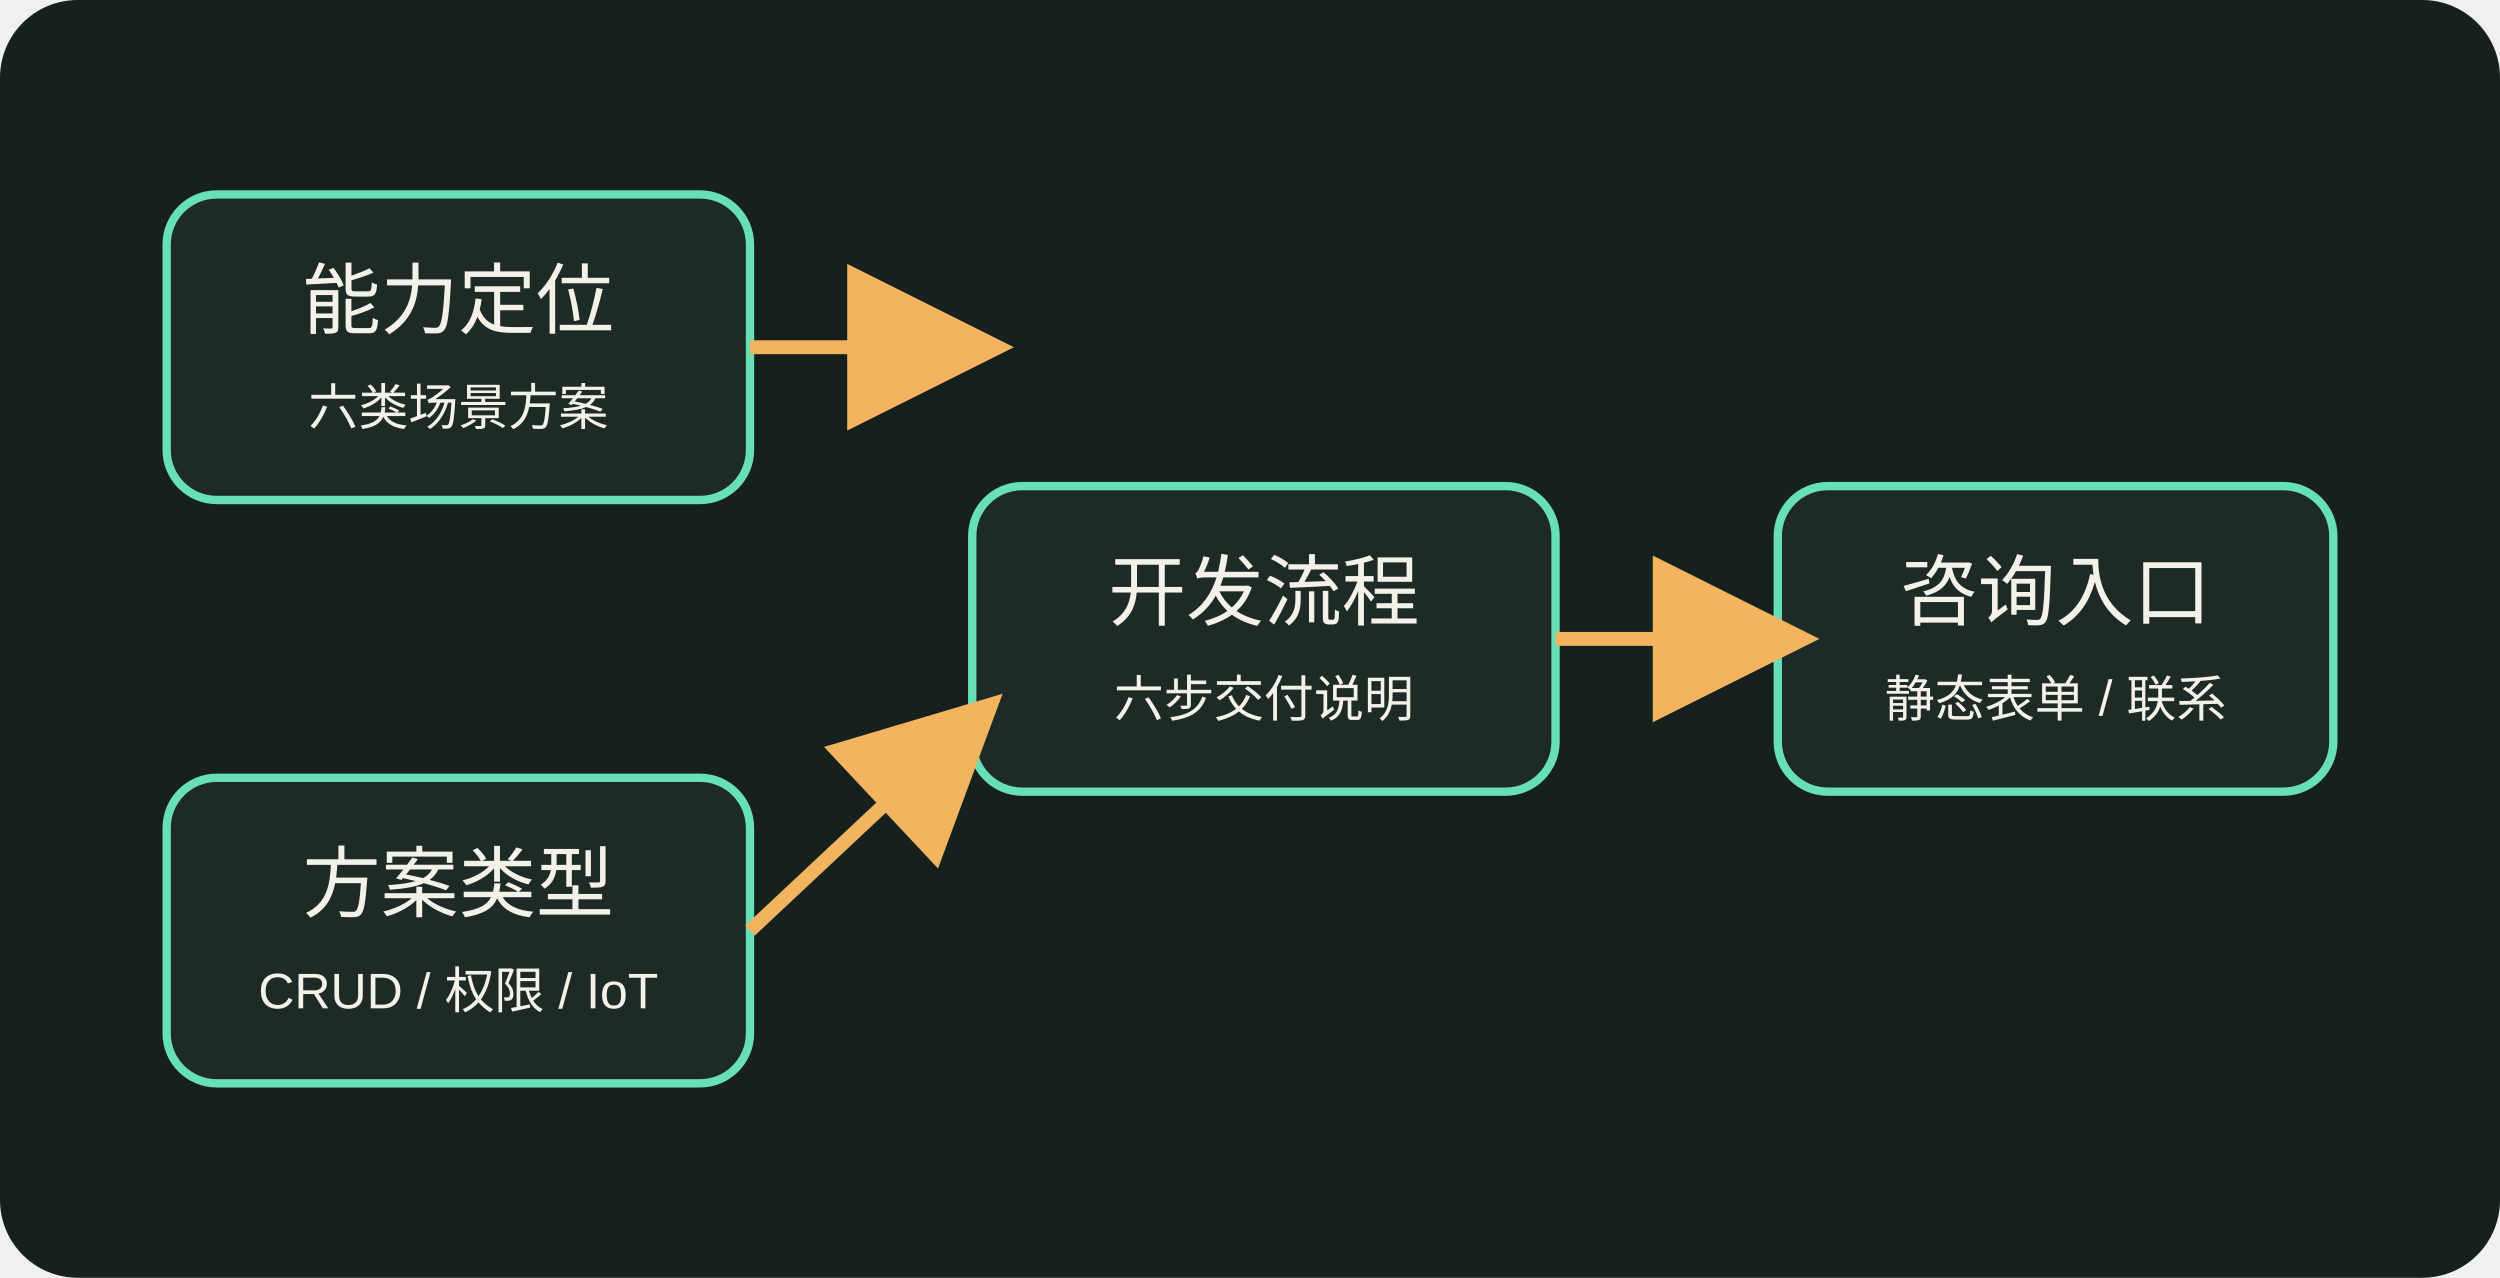
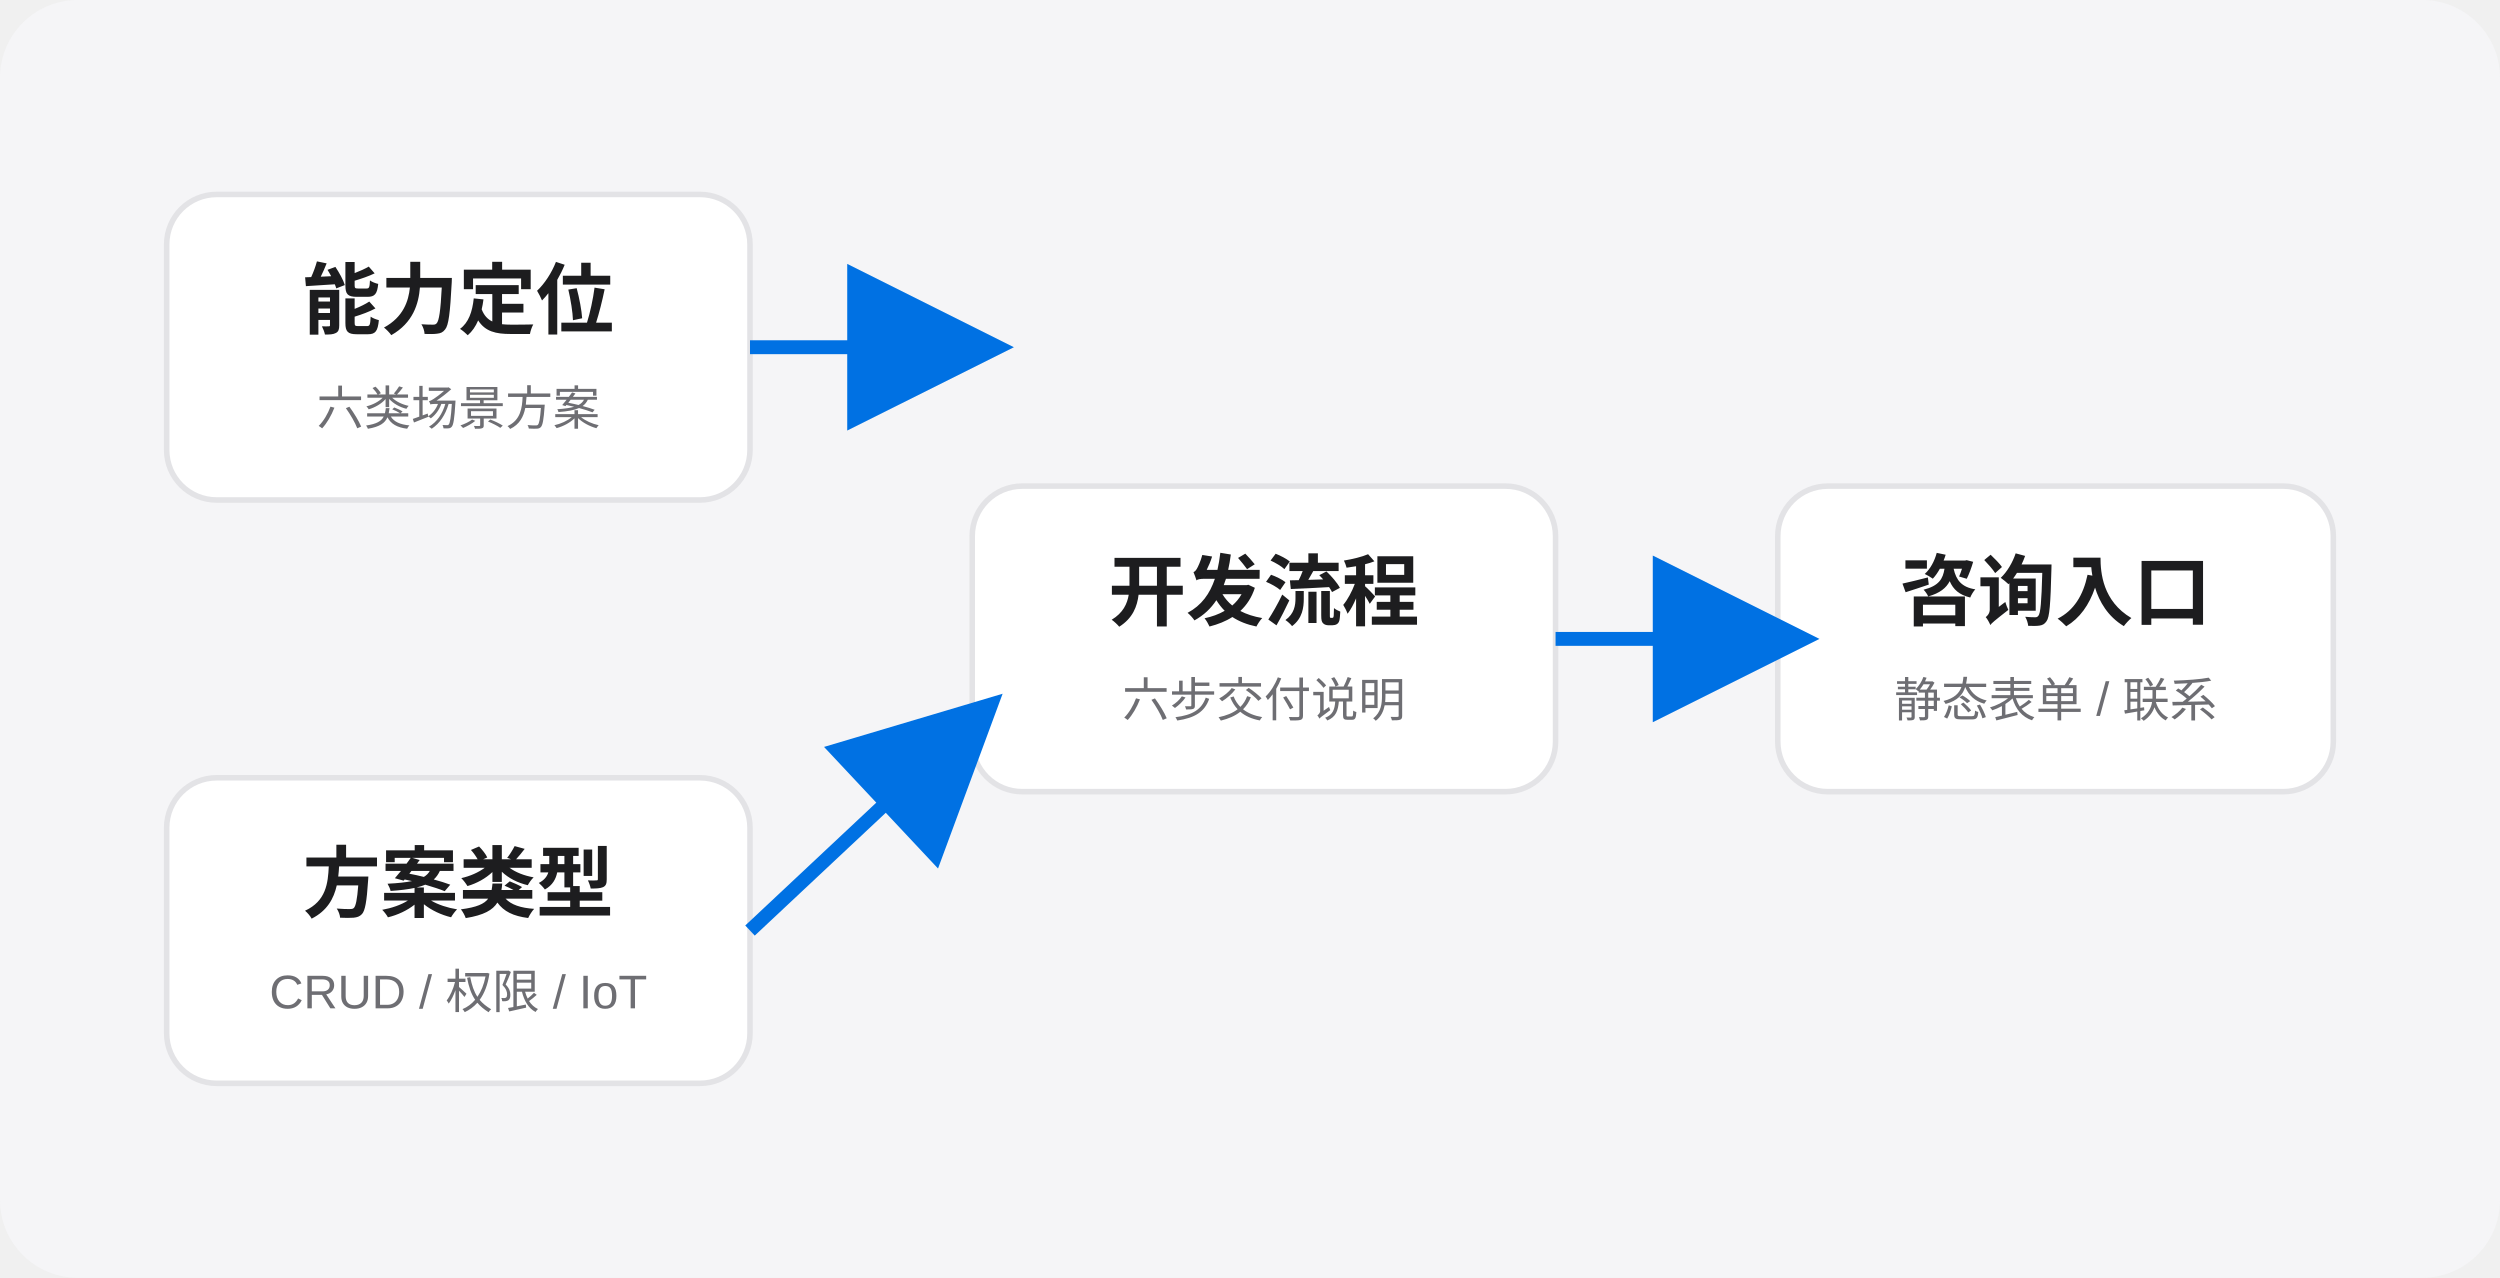
<svg xmlns="http://www.w3.org/2000/svg" viewBox="0 0 900 460" role="img" aria-labelledby="title desc">
-   <rect width="900" height="460" rx="28" fill="#16211e" />
-   <g fill="#1d2a26" stroke="#68e0b7" stroke-width="3">
+   <rect width="900" height="460" rx="28" fill="#f5f5f7" />
+   <g fill="#ffffff" stroke="#e3e3e6" stroke-width="2">
    <rect x="60" y="70" width="210" height="110" rx="18" />
    <rect x="60" y="280" width="210" height="110" rx="18" />
    <rect x="350" y="175" width="210" height="110" rx="18" />
    <rect x="640" y="175" width="200" height="110" rx="18" />
  </g>
-   <g fill="#f4f1e8" font-family="Arial,Microsoft YaHei,sans-serif" text-anchor="middle">
-     <text x="165" y="118" font-size="28">能力定位</text>
-     <text x="165" y="153" font-size="18">六类场景方案</text>
-     <text x="165" y="328" font-size="28">方案类型</text>
-     <text x="165" y="363" font-size="18">CRUD / 权限 / IoT</text>
-     <text x="455" y="223" font-size="28">开发流程</text>
-     <text x="455" y="258" font-size="18">六步交付说明</text>
-     <text x="740" y="223" font-size="28">咨询入口</text>
-     <text x="740" y="258" font-size="18">静态表单 / 联系</text>
+   <g fill="#1d1d1f" font-family="-apple-system,Microsoft YaHei,Arial,sans-serif" text-anchor="middle">
+     <text x="165" y="118" font-size="28" font-weight="600">能力定位</text>
+     <text x="165" y="153" font-size="17" fill="#6e6e73">六类场景方案</text>
+     <text x="165" y="328" font-size="28" font-weight="600">方案类型</text>
+     <text x="165" y="363" font-size="17" fill="#6e6e73">CRUD / 权限 / IoT</text>
+     <text x="455" y="223" font-size="28" font-weight="600">开发流程</text>
+     <text x="455" y="258" font-size="17" fill="#6e6e73">六步交付说明</text>
+     <text x="740" y="223" font-size="28" font-weight="600">咨询入口</text>
+     <text x="740" y="258" font-size="17" fill="#6e6e73">静态表单 / 联系</text>
  </g>
-   <g stroke="#f3b45f" stroke-width="5" fill="none" marker-end="url(#arrow)">
+   <g stroke="#0071e3" stroke-width="5" fill="none" marker-end="url(#arrow)">
    <path d="M270 125H350" />
    <path d="M270 335L350 260" />
    <path d="M560 230H640" />
  </g>
  <defs>
    <marker id="arrow" markerWidth="12" markerHeight="12" refX="9" refY="6" orient="auto">
-       <path d="M0 0L12 6L0 12Z" fill="#f3b45f" />
+       <path d="M0 0L12 6L0 12Z" fill="#0071e3" />
    </marker>
  </defs>
</svg>
